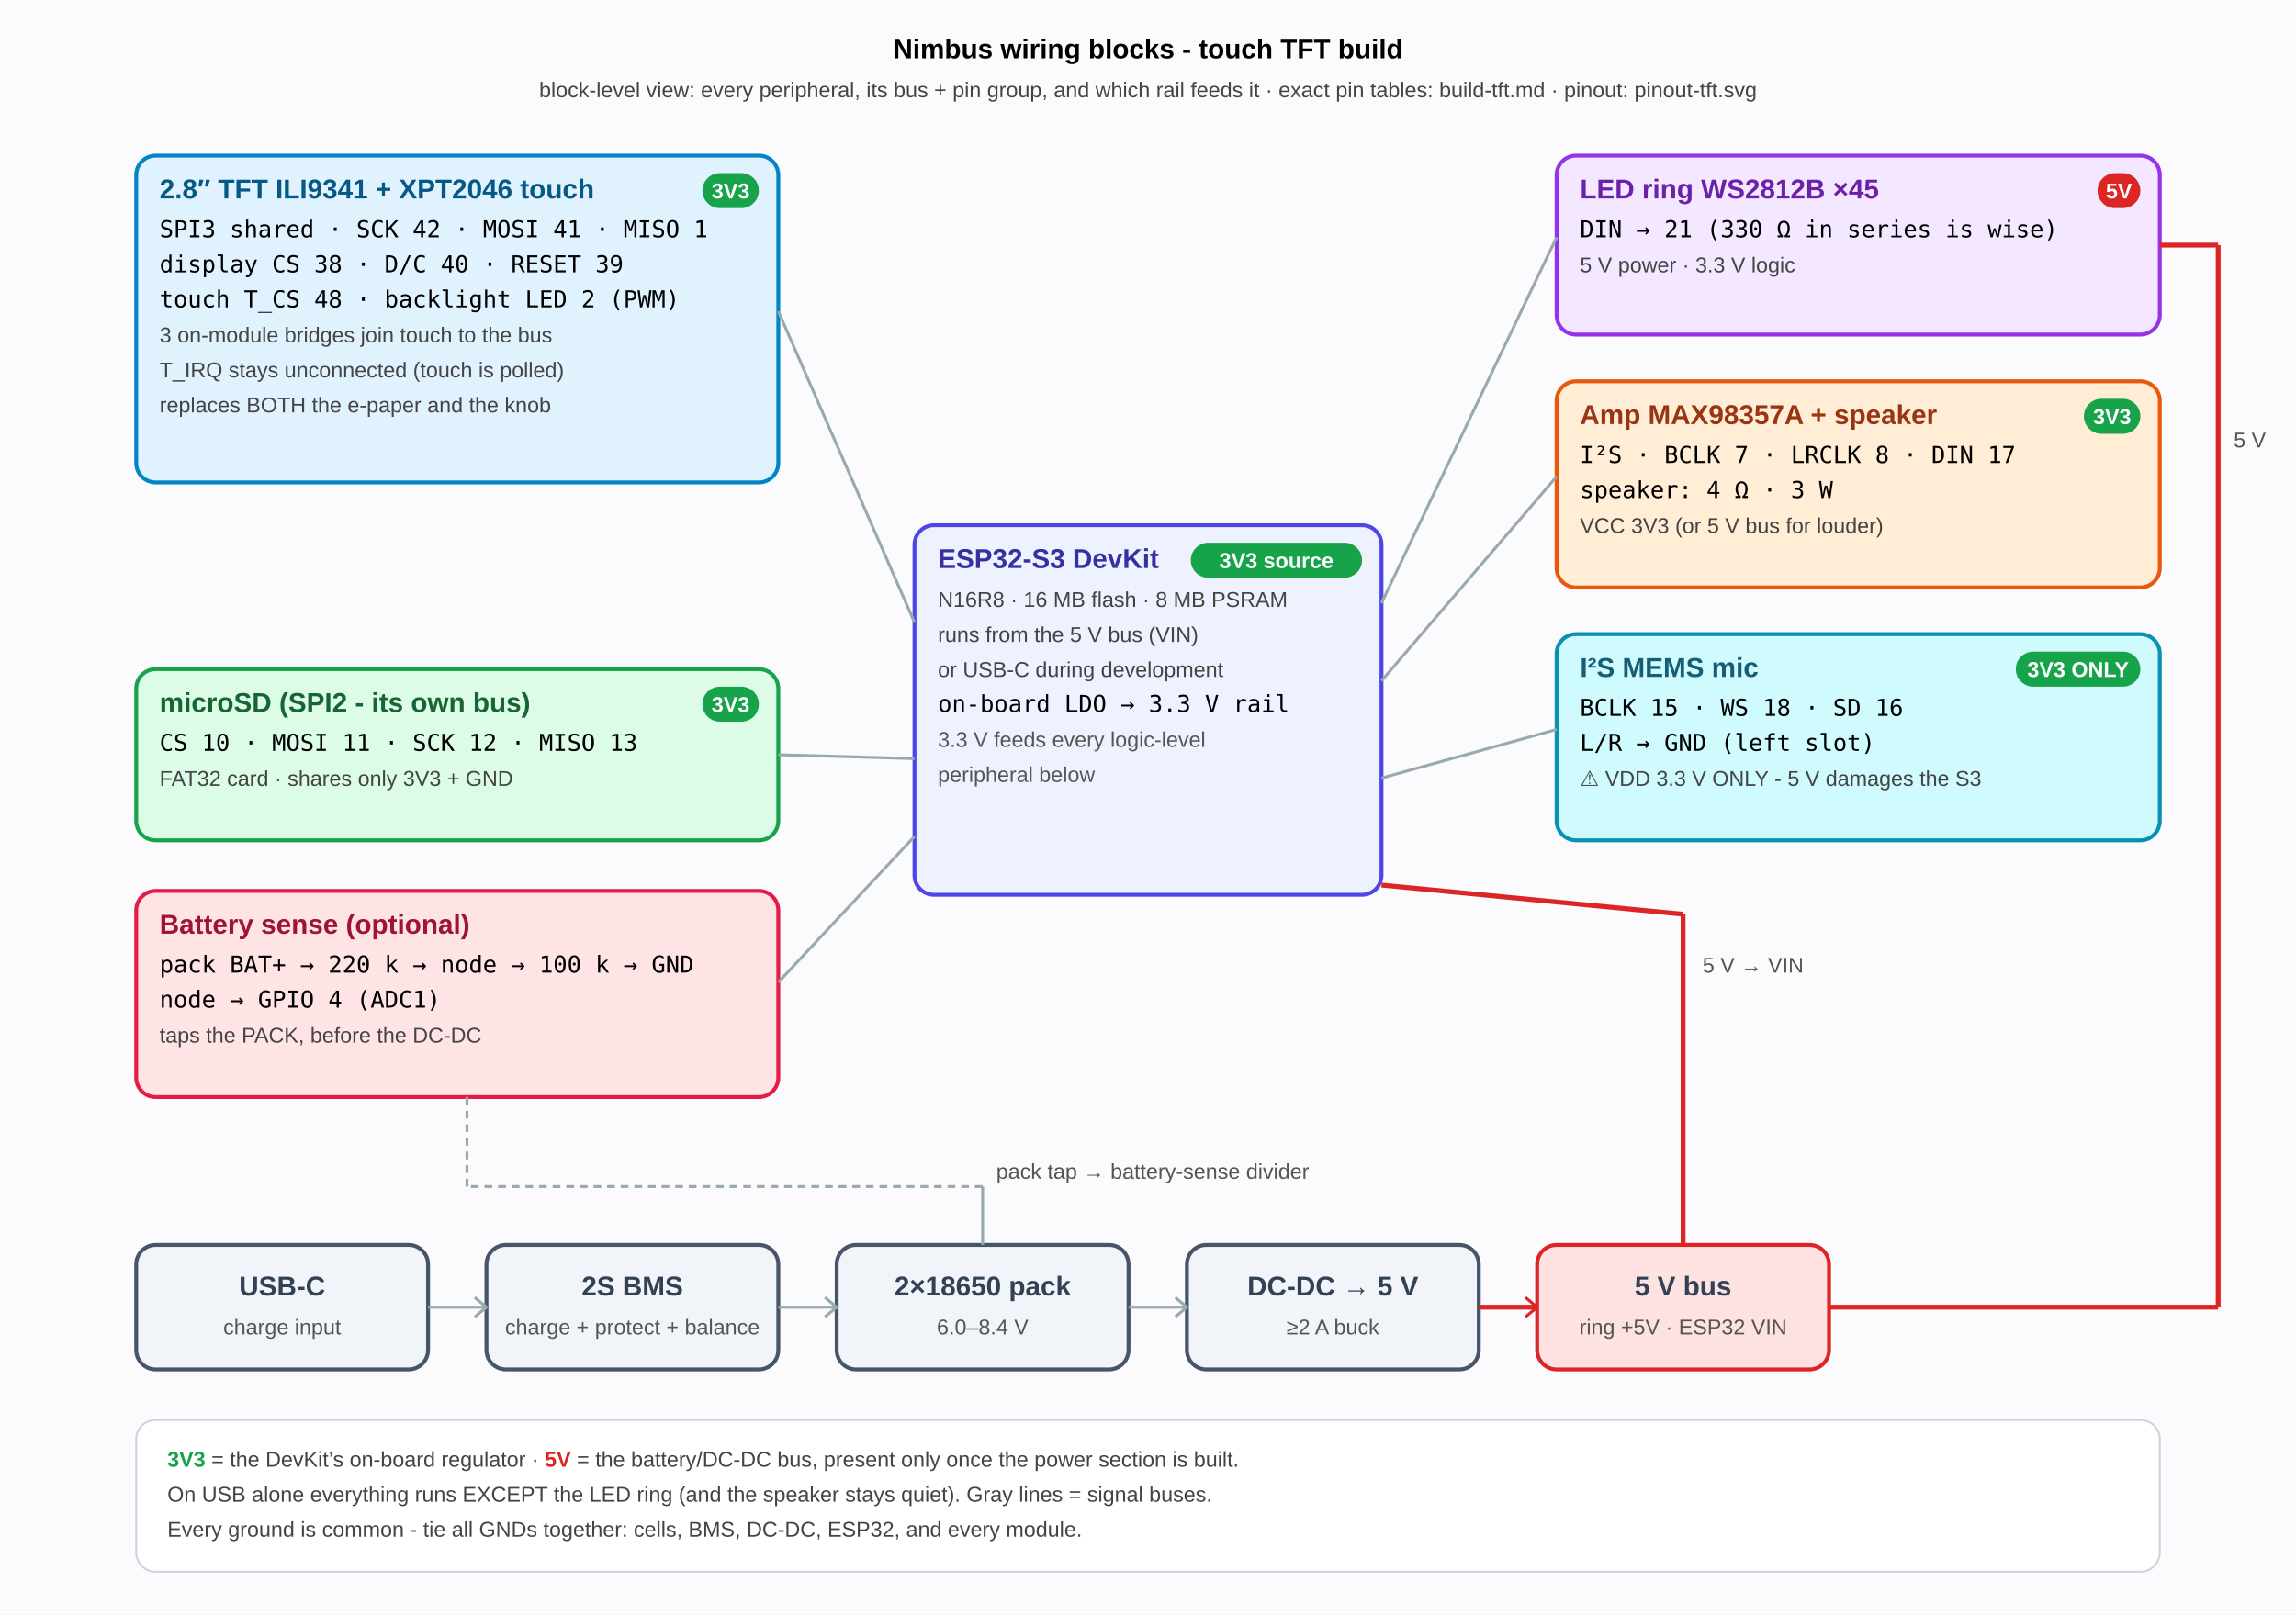
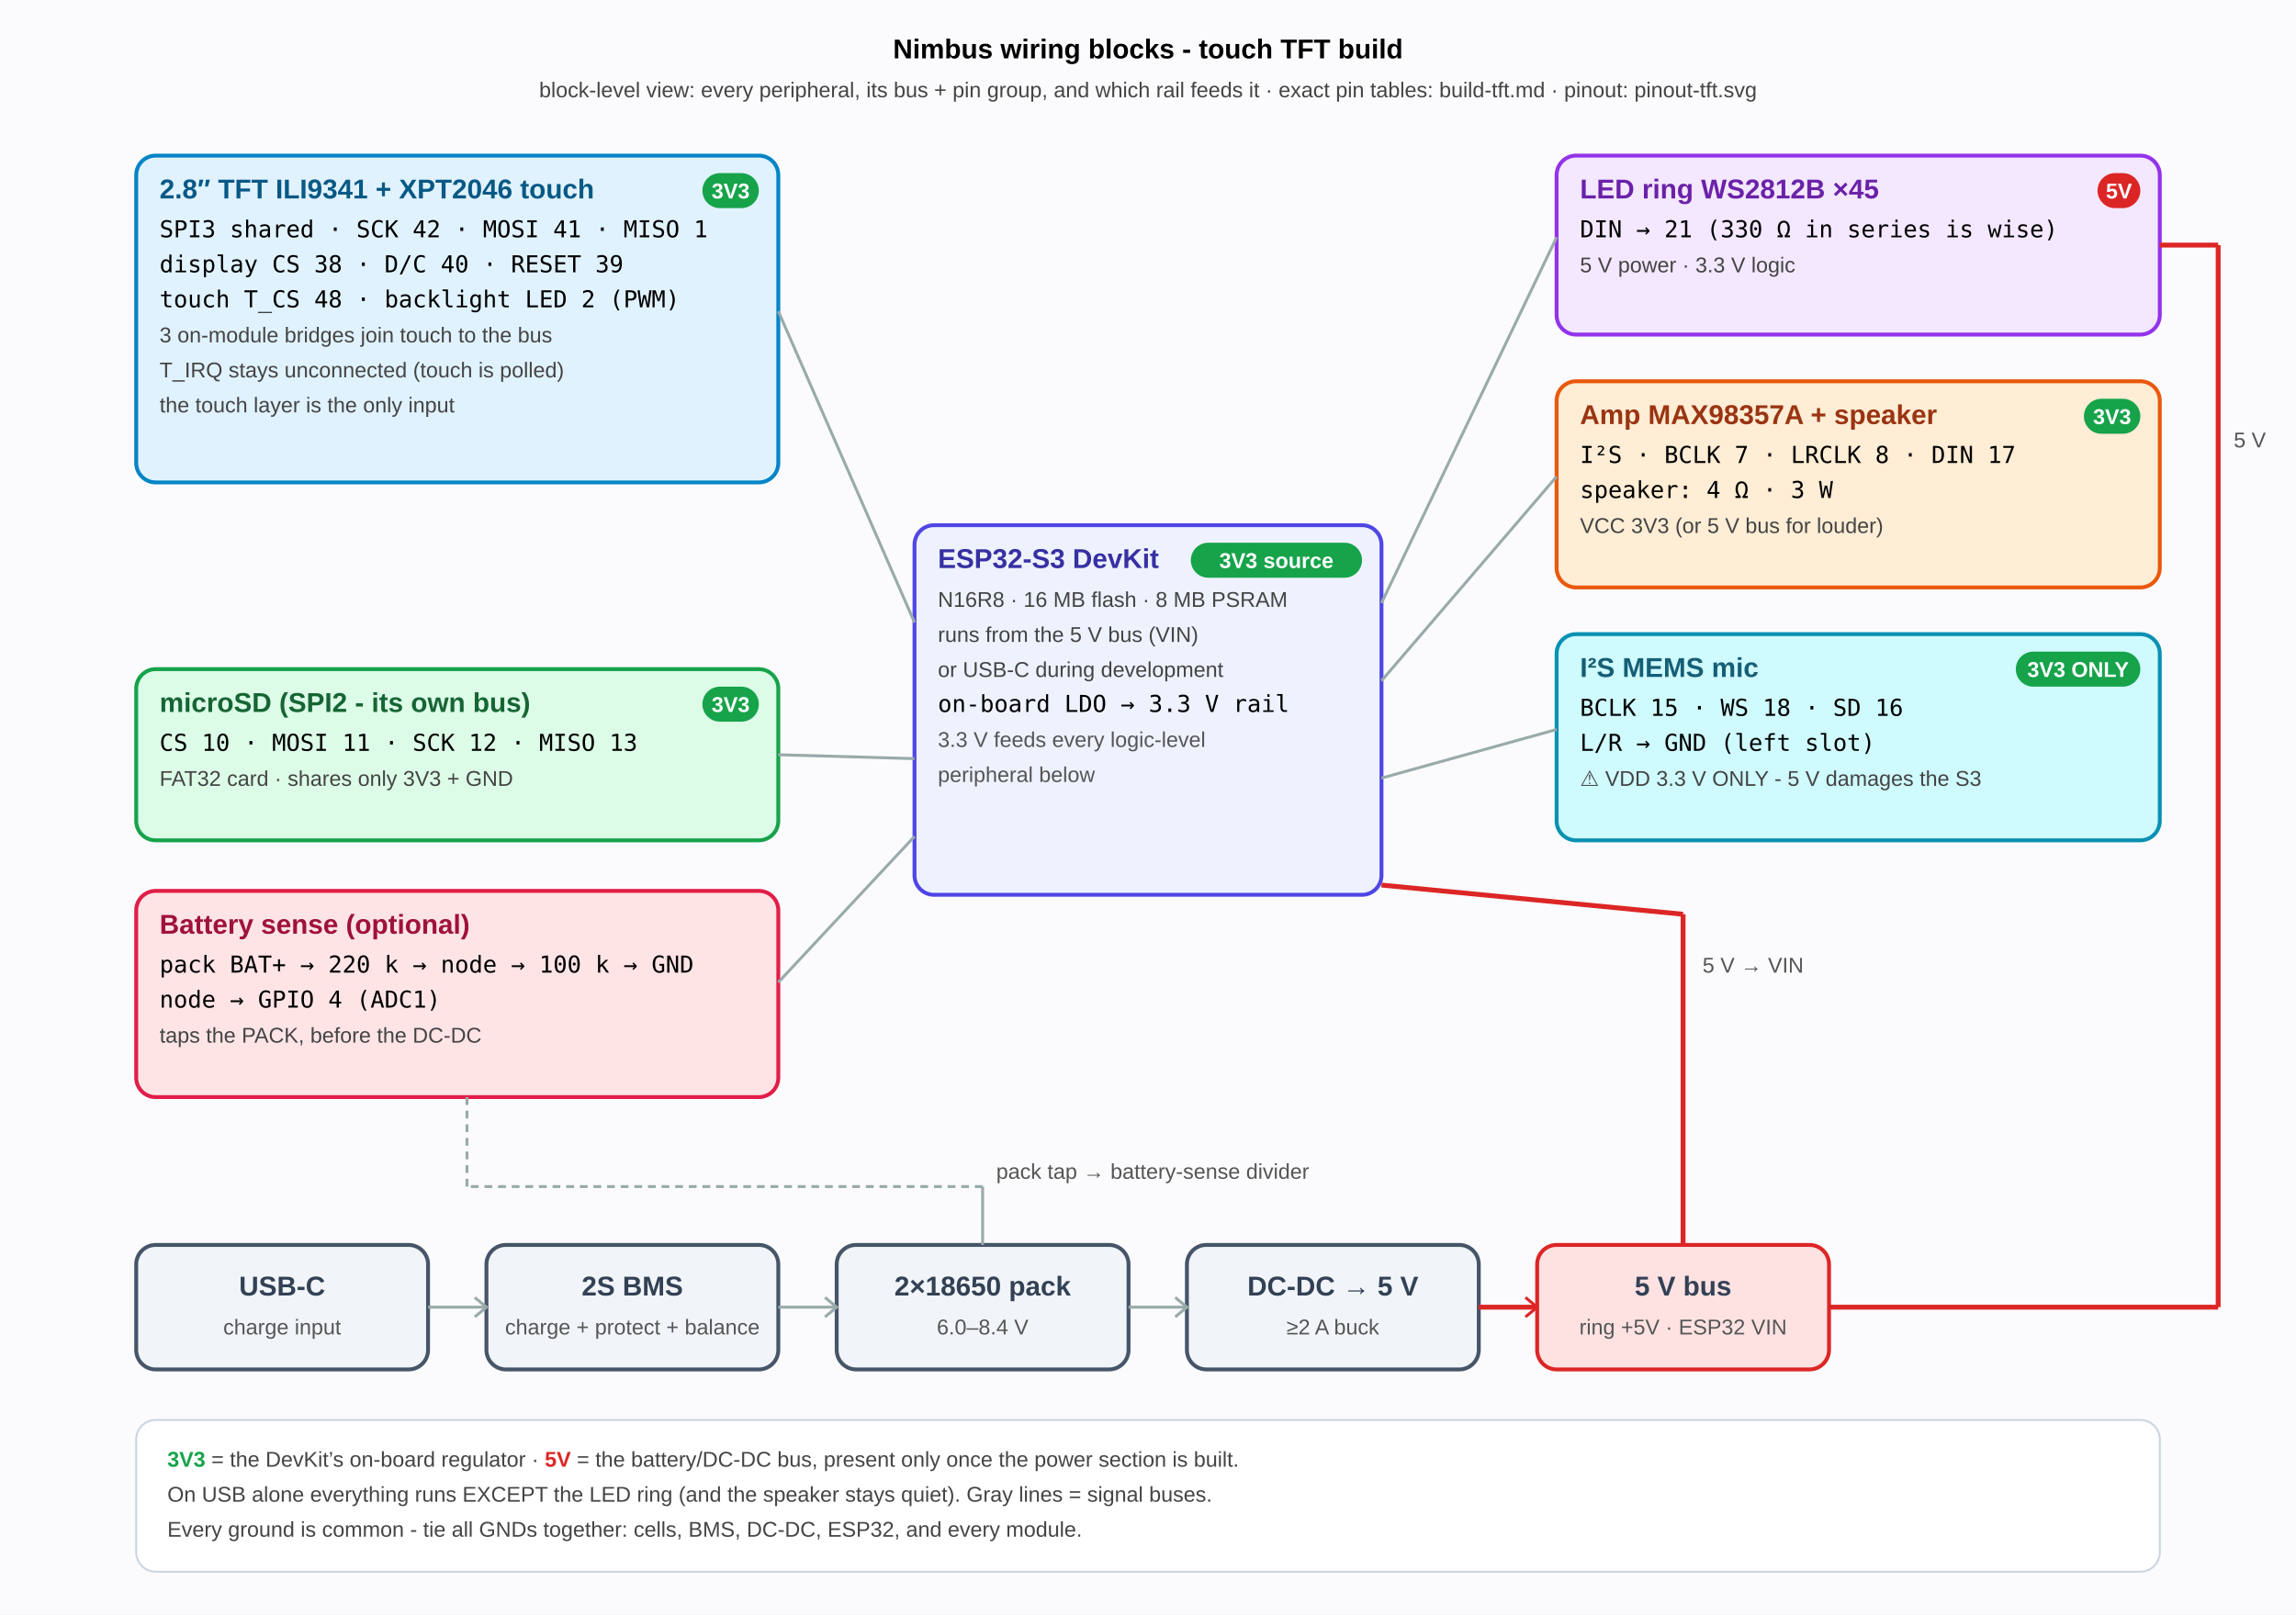
<svg xmlns="http://www.w3.org/2000/svg" viewBox="0 0 1180 830" font-family="ui-sans-serif,system-ui,Arial" font-size="13">
  <style>
    .title{font-weight:700;font-size:14px}
    .pin{font-family:ui-monospace,Menlo,monospace;font-size:12px}
    .rail{font-size:11px;fill:#555}
    .lead{stroke:#9aa;stroke-width:1.5;fill:none}
    .note{font-size:11px;fill:#444}
    .p5{stroke:#dc2626;stroke-width:2.5;fill:none}
    .p33{stroke:#16a34a;stroke-width:2.5;fill:none}
  </style>
  <rect width="1180" height="830" fill="#fbfbfd" />
  <text x="590" y="30" text-anchor="middle" class="title" font-size="20">Nimbus wiring blocks - touch TFT build</text>
  <text x="590" y="50" text-anchor="middle" class="note">block-level view: every peripheral, its bus + pin group, and which rail feeds it · exact pin tables: build-tft.md · pinout: pinout-tft.svg</text>
  <rect x="470" y="270" width="240" height="190" rx="10" fill="#eef2ff" stroke="#4f46e5" stroke-width="2" />
  <text x="482" y="292" class="title" fill="#3730a3">ESP32-S3 DevKit</text>
  <text x="482" y="312" class="note">N16R8 · 16 MB flash · 8 MB PSRAM</text>
  <text x="482" y="330" class="note">runs from the 5 V bus (VIN)</text>
  <text x="482" y="348" class="note">or USB-C during development</text>
  <text x="482" y="366" class="pin">on-board LDO → 3.3 V rail</text>
  <text x="482" y="384" class="rail">3.3 V feeds every logic-level</text>
  <text x="482" y="402" class="rail">peripheral below</text>
  <rect x="612" y="279" width="88" height="18" rx="9" fill="#16a34a" />
  <text x="656" y="292" text-anchor="middle" font-size="11" font-weight="700" fill="#ffffff">3V3 source</text>
  <rect x="70" y="80" width="330" height="168" rx="10" fill="#e0f2fe" stroke="#0284c7" stroke-width="2" />
  <text x="82" y="102" class="title" fill="#075985">2.8″ TFT ILI9341 + XPT2046 touch</text>
  <text x="82" y="122" class="pin">SPI3 shared · SCK 42 · MOSI 41 · MISO 1</text>
  <text x="82" y="140" class="pin">display CS 38 · D/C 40 · RESET 39</text>
  <text x="82" y="158" class="pin">touch T_CS 48 · backlight LED 2 (PWM)</text>
  <text x="82" y="176" class="note">3 on-module bridges join touch to the bus</text>
  <text x="82" y="194" class="note">T_IRQ stays unconnected (touch is polled)</text>
-   <text x="82" y="212" class="note">replaces BOTH the e-paper and the knob</text>
+   <text x="82" y="212" class="note">the touch layer is the only input</text>
  <rect x="361" y="89" width="29" height="18" rx="9" fill="#16a34a" />
  <text x="375.5" y="102" text-anchor="middle" font-size="11" font-weight="700" fill="#ffffff">3V3</text>
  <line class="lead" x1="400" y1="160" x2="470" y2="320" />
  <rect x="70" y="344" width="330" height="88" rx="10" fill="#dcfce7" stroke="#16a34a" stroke-width="2" />
  <text x="82" y="366" class="title" fill="#166534">microSD (SPI2 - its own bus)</text>
  <text x="82" y="386" class="pin">CS 10 · MOSI 11 · SCK 12 · MISO 13</text>
  <text x="82" y="404" class="note">FAT32 card · shares only 3V3 + GND</text>
  <rect x="361" y="353" width="29" height="18" rx="9" fill="#16a34a" />
  <text x="375.5" y="366" text-anchor="middle" font-size="11" font-weight="700" fill="#ffffff">3V3</text>
  <line class="lead" x1="400" y1="388" x2="470" y2="390" />
  <rect x="70" y="458" width="330" height="106" rx="10" fill="#ffe4e6" stroke="#e11d48" stroke-width="2" />
  <text x="82" y="480" class="title" fill="#9f1239">Battery sense (optional)</text>
  <text x="82" y="500" class="pin">pack BAT+ → 220 k → node → 100 k → GND</text>
  <text x="82" y="518" class="pin">node → GPIO 4 (ADC1)</text>
  <text x="82" y="536" class="note">taps the PACK, before the DC-DC</text>
  <line class="lead" x1="400" y1="505" x2="470" y2="430" />
  <rect x="800" y="80" width="310" height="92" rx="10" fill="#f3e8ff" stroke="#9333ea" stroke-width="2" />
  <text x="812" y="102" class="title" fill="#6b21a8">LED ring WS2812B ×45</text>
  <text x="812" y="122" class="pin">DIN → 21 (330 Ω in series is wise)</text>
  <text x="812" y="140" class="note">5 V power · 3.3 V logic</text>
  <rect x="1078" y="89" width="22" height="18" rx="9" fill="#dc2626" />
  <text x="1089.0" y="102" text-anchor="middle" font-size="11" font-weight="700" fill="#ffffff">5V</text>
  <line class="lead" x1="800" y1="122" x2="710" y2="310" />
  <rect x="800" y="196" width="310" height="106" rx="10" fill="#ffedd5" stroke="#ea580c" stroke-width="2" />
  <text x="812" y="218" class="title" fill="#9a3412">Amp MAX98357A + speaker</text>
  <text x="812" y="238" class="pin">I²S · BCLK 7 · LRCLK 8 · DIN 17</text>
  <text x="812" y="256" class="pin">speaker: 4 Ω · 3 W</text>
  <text x="812" y="274" class="note">VCC 3V3 (or 5 V bus for louder)</text>
  <rect x="1071" y="205" width="29" height="18" rx="9" fill="#16a34a" />
  <text x="1085.5" y="218" text-anchor="middle" font-size="11" font-weight="700" fill="#ffffff">3V3</text>
  <line class="lead" x1="800" y1="245" x2="710" y2="350" />
  <rect x="800" y="326" width="310" height="106" rx="10" fill="#cffafe" stroke="#0891b2" stroke-width="2" />
  <text x="812" y="348" class="title" fill="#155e75">I²S MEMS mic</text>
  <text x="812" y="368" class="pin">BCLK 15 · WS 18 · SD 16</text>
  <text x="812" y="386" class="pin">L/R → GND (left slot)</text>
  <text x="812" y="404" class="note">⚠ VDD 3.3 V ONLY - 5 V damages the S3</text>
  <rect x="1036" y="335" width="64" height="18" rx="9" fill="#16a34a" />
  <text x="1068.0" y="348" text-anchor="middle" font-size="11" font-weight="700" fill="#ffffff">3V3 ONLY</text>
  <line class="lead" x1="800" y1="375" x2="710" y2="400" />
  <rect x="70" y="640" width="150" height="64" rx="10" fill="#f1f5f9" stroke="#475569" stroke-width="2" />
  <text x="145" y="666" text-anchor="middle" class="title" fill="#334155">USB-C</text>
  <text x="145" y="686" text-anchor="middle" class="rail">charge input</text>
  <rect x="250" y="640" width="150" height="64" rx="10" fill="#f1f5f9" stroke="#475569" stroke-width="2" />
  <text x="325" y="666" text-anchor="middle" class="title" fill="#334155">2S BMS</text>
  <text x="325" y="686" text-anchor="middle" class="rail">charge + protect + balance</text>
  <rect x="430" y="640" width="150" height="64" rx="10" fill="#f1f5f9" stroke="#475569" stroke-width="2" />
  <text x="505" y="666" text-anchor="middle" class="title" fill="#334155">2×18650 pack</text>
  <text x="505" y="686" text-anchor="middle" class="rail">6.0–8.4 V</text>
  <rect x="610" y="640" width="150" height="64" rx="10" fill="#f1f5f9" stroke="#475569" stroke-width="2" />
  <text x="685" y="666" text-anchor="middle" class="title" fill="#334155">DC-DC → 5 V</text>
  <text x="685" y="686" text-anchor="middle" class="rail">≥2 A buck</text>
  <rect x="790" y="640" width="150" height="64" rx="10" fill="#fee2e2" stroke="#dc2626" stroke-width="2" />
  <text x="865" y="666" text-anchor="middle" class="title" fill="#334155">5 V bus</text>
  <text x="865" y="686" text-anchor="middle" class="rail">ring +5V · ESP32 VIN</text>
  <line class="lead" x1="220" y1="672" x2="250" y2="672" />
  <path d="M 244 667 L 250 672 L 244 677" fill="none" stroke="#9aa" stroke-width="1.5" />
  <line class="lead" x1="400" y1="672" x2="430" y2="672" />
  <path d="M 424 667 L 430 672 L 424 677" fill="none" stroke="#9aa" stroke-width="1.5" />
  <line class="lead" x1="580" y1="672" x2="610" y2="672" />
  <path d="M 604 667 L 610 672 L 604 677" fill="none" stroke="#9aa" stroke-width="1.5" />
  <line class="p5" x1="760" y1="672" x2="790" y2="672" />
  <path d="M 784 667 L 790 672 L 784 677" fill="none" stroke="#dc2626" stroke-width="1.5" />
  <line class="p5" x1="865" y1="640" x2="865" y2="470" />
  <line class="p5" x1="865" y1="470" x2="710" y2="455" />
  <line class="p5" x1="940" y1="672" x2="1140" y2="672" />
  <line class="p5" x1="1140" y1="672" x2="1140" y2="126" />
  <line class="p5" x1="1140" y1="126" x2="1110" y2="126" />
  <text x="875" y="500" class="rail" fill="#dc2626">5 V → VIN</text>
  <text x="1148" y="230" class="rail" fill="#dc2626">5 V</text>
  <line class="lead" x1="505" y1="640" x2="505" y2="610" />
  <line class="lead" x1="505" y1="610" x2="240" y2="610" stroke-dasharray="4 3" />
  <line class="lead" x1="240" y1="610" x2="240" y2="564" stroke-dasharray="4 3" />
  <text x="512" y="606" class="rail">pack tap → battery-sense divider</text>
  <rect x="70" y="730" width="1040" height="78" rx="10" fill="#ffffff" stroke="#cbd5e1" />
  <text x="86" y="754" class="note">
    <tspan font-weight="700" fill="#16a34a">3V3</tspan> = the DevKit’s on-board regulator · <tspan font-weight="700" fill="#dc2626">5V</tspan> = the battery/DC-DC bus, present only once the power section is built.</text>
  <text x="86" y="772" class="note">On USB alone everything runs EXCEPT the LED ring (and the speaker stays quiet). Gray lines = signal buses.</text>
  <text x="86" y="790" class="note">Every ground is common - tie all GNDs together: cells, BMS, DC-DC, ESP32, and every module.</text>
</svg>
